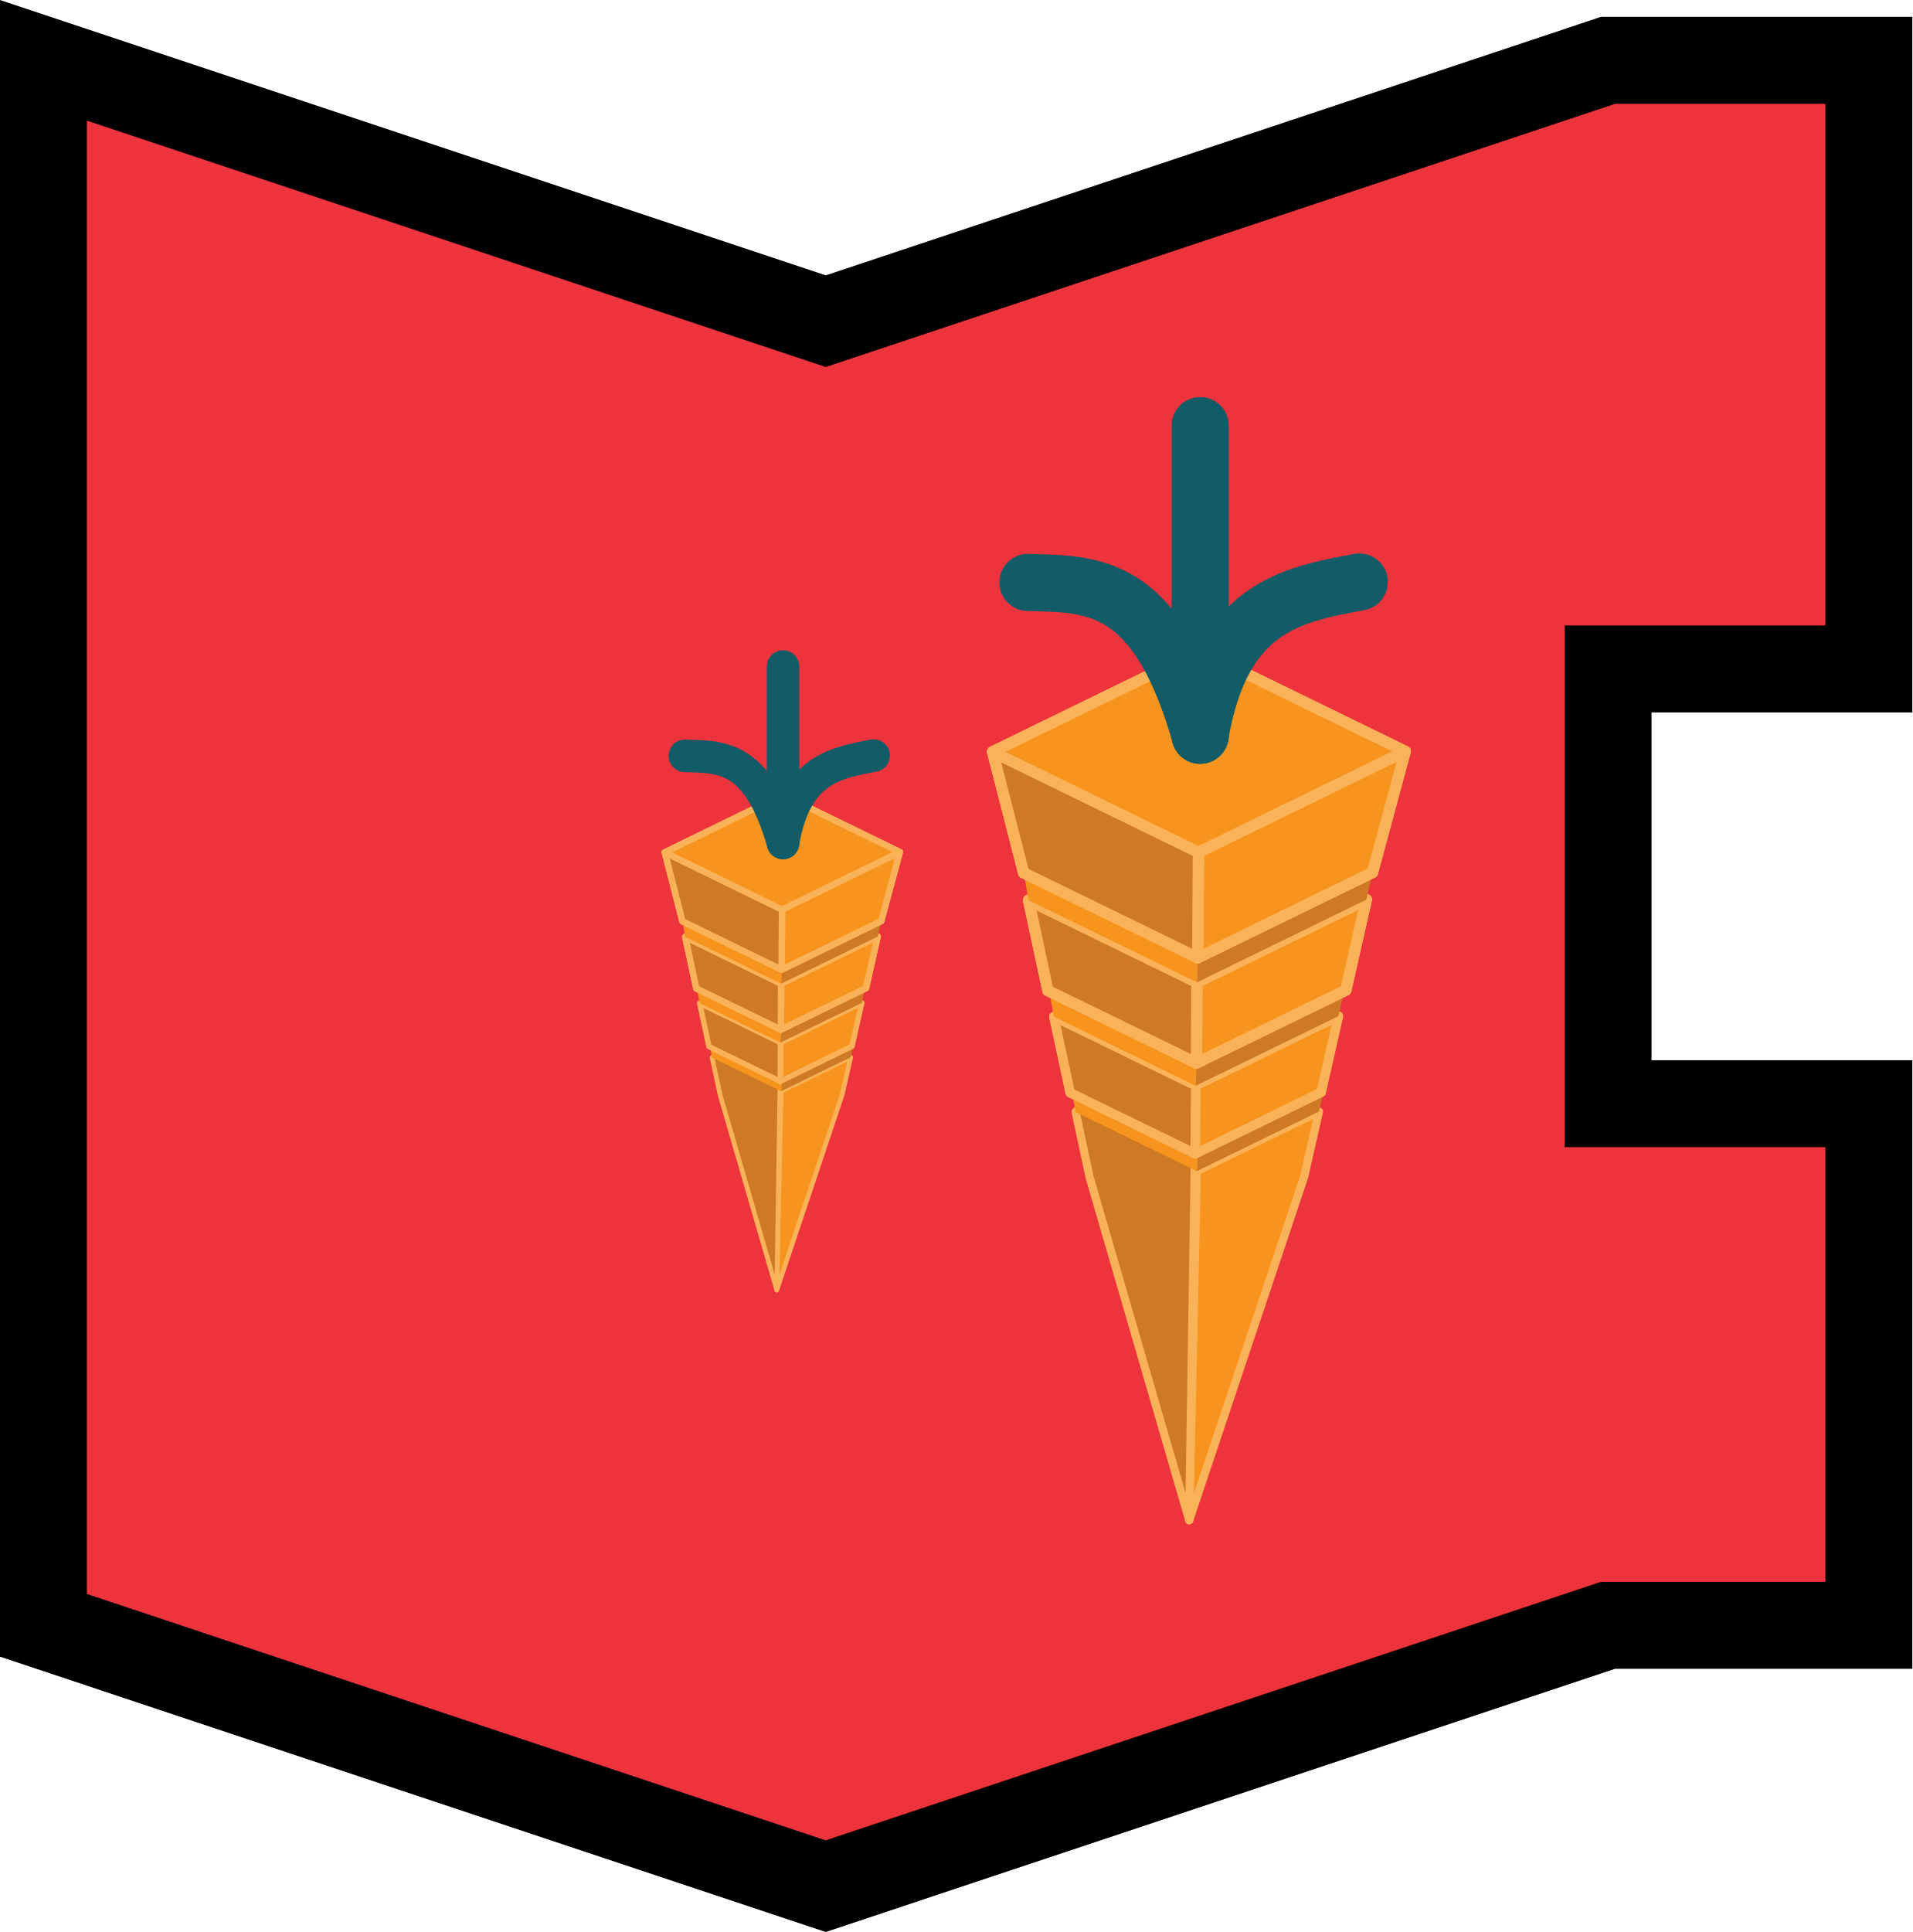
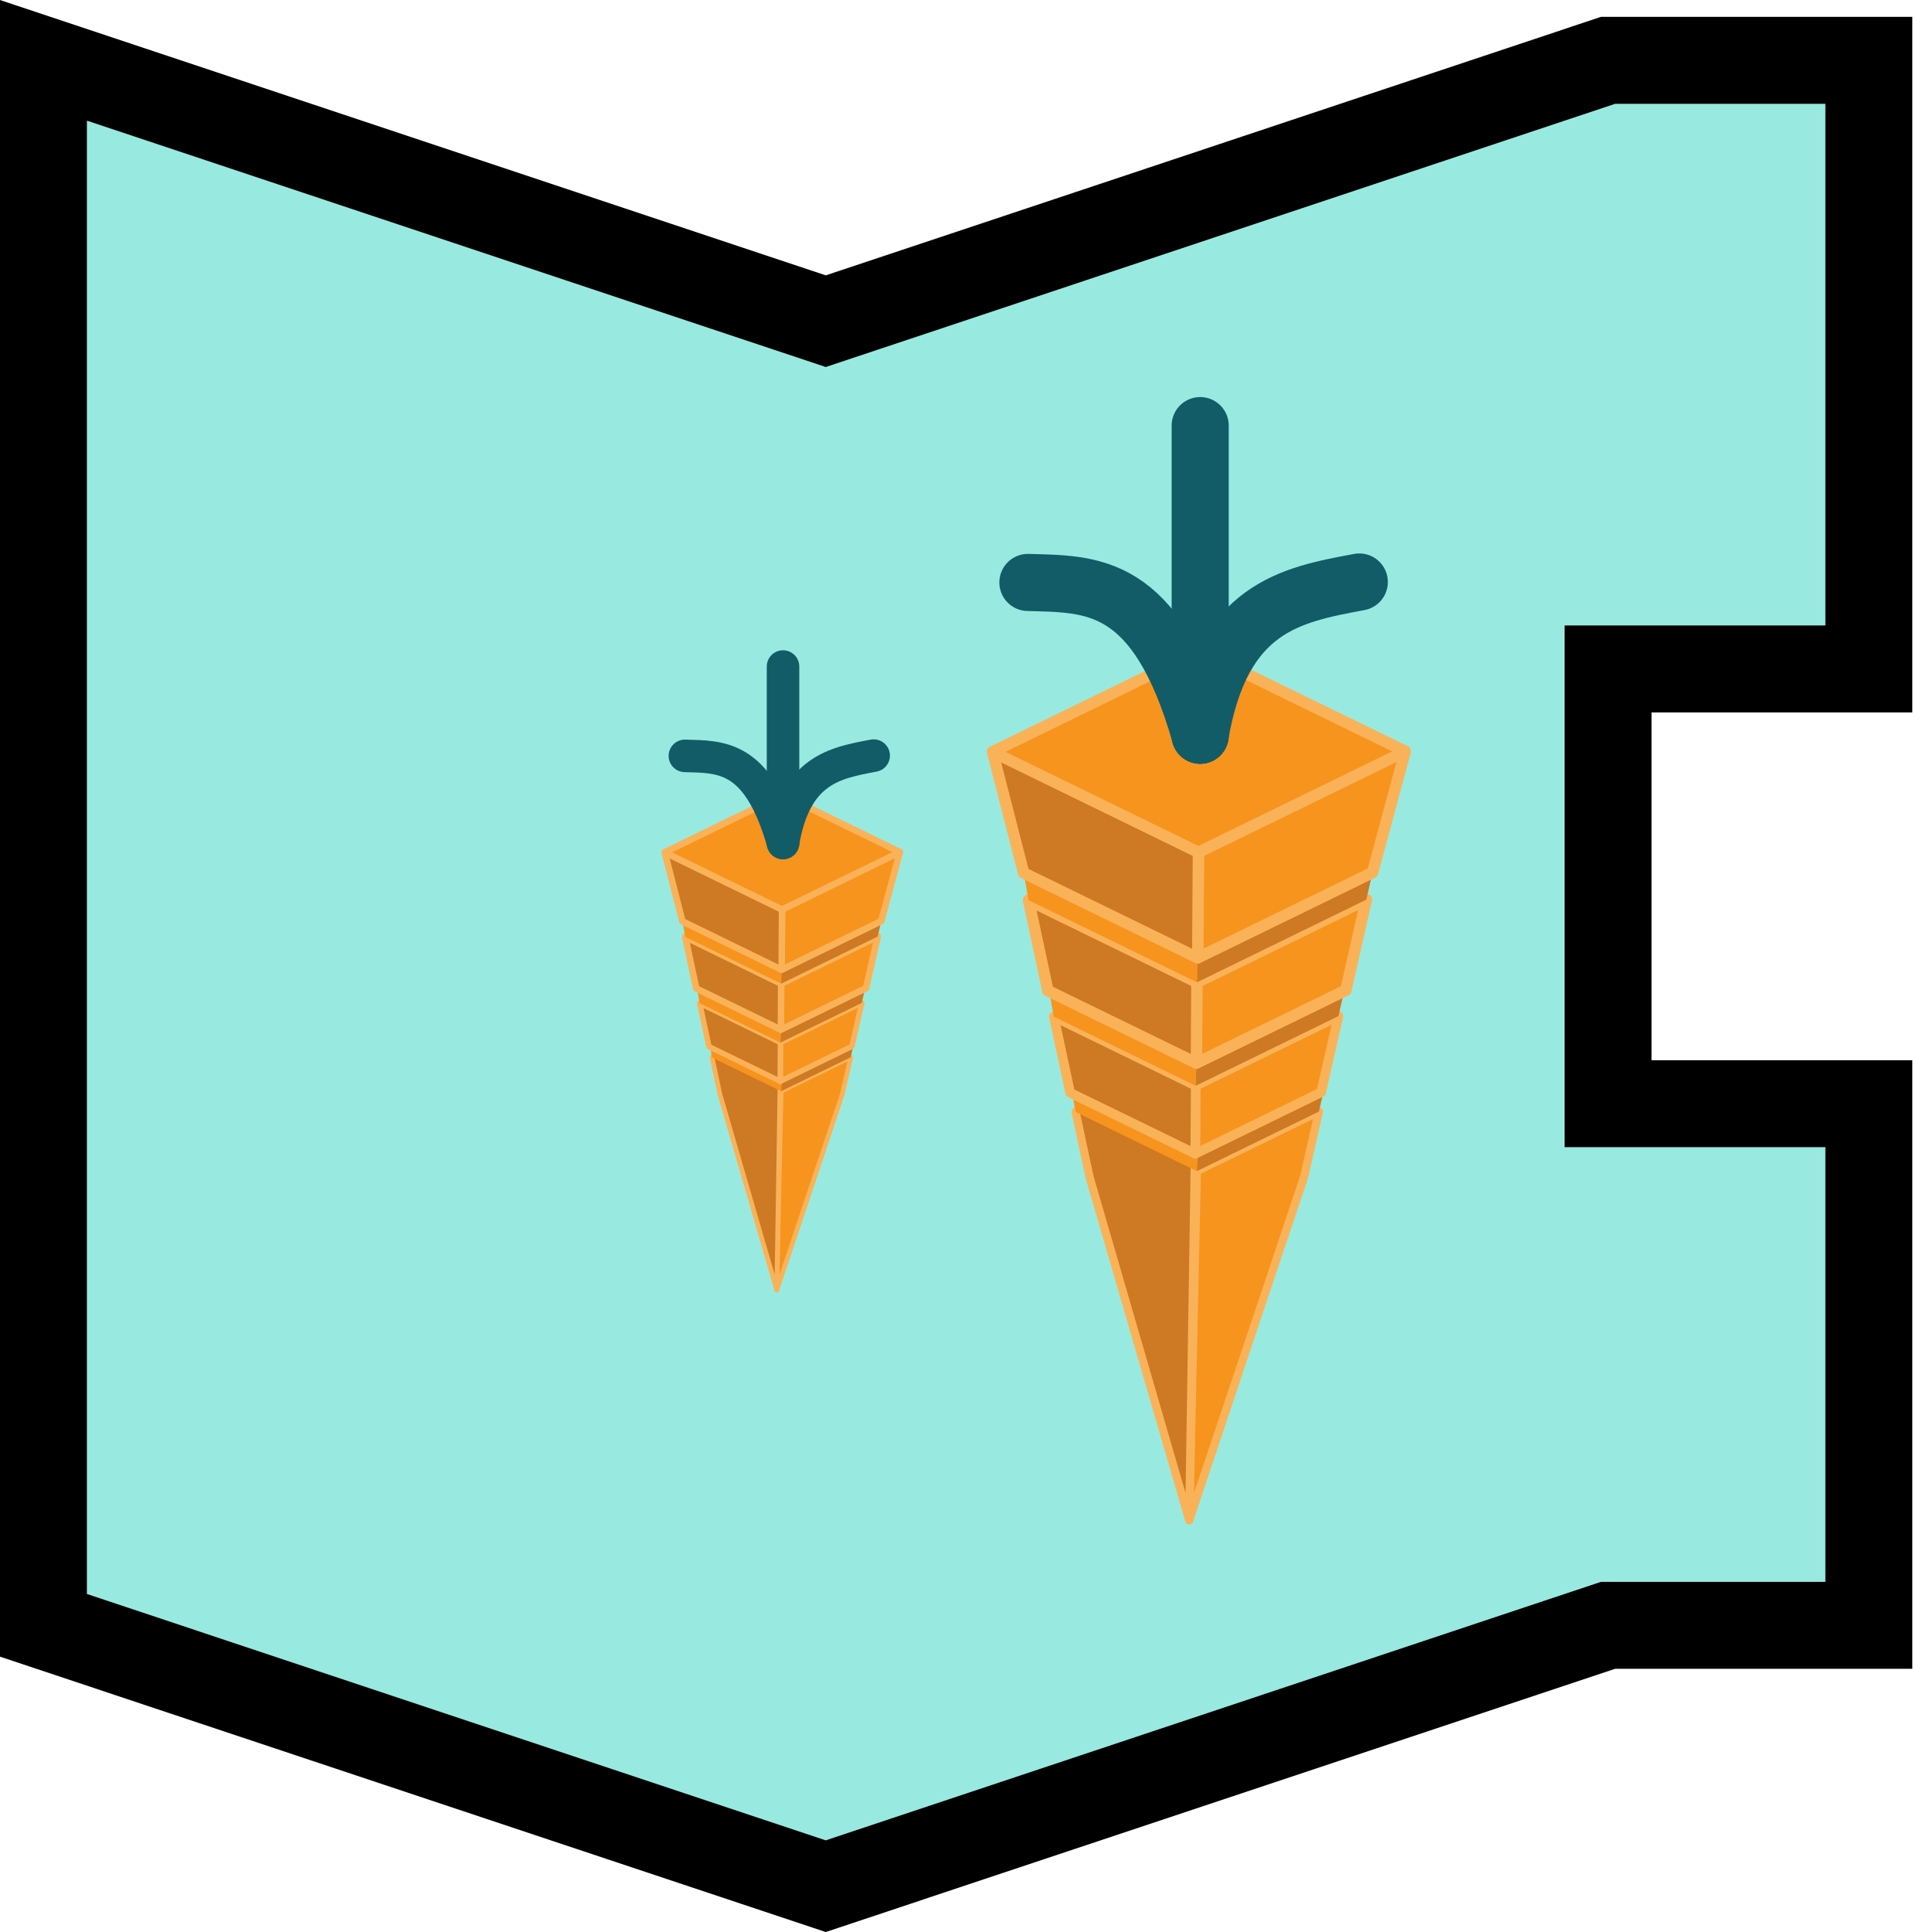
<svg xmlns="http://www.w3.org/2000/svg" width="29.104mm" height="29.396mm" viewBox="0 0 29.104 29.396" version="1.1" id="svg8">
  <defs id="defs2">
    </defs>
  <g id="layer1" transform="translate(-70.77604,-1.728107)">
    <g id="g7602">
-       <path id="rect833-2-2" style="fill:#ed333b;stroke:#000000;stroke-width:1.323;stop-color:#000000" d="M 71.437,2.646 V 26.458 l 11.906,3.969 11.906,-3.969 h 3.969 v -7.937 h -3.969 V 11.906 h 3.969 V 2.646 h -3.969 l -11.906,3.969 z" />
+       <path id="rect833-2-2" style="fill:#98eae0;stroke:#000000;stroke-width:1.323;stop-color:#000000;fill-opacity:1" d="M 71.437,2.646 V 26.458 l 11.906,3.969 11.906,-3.969 h 3.969 v -7.937 h -3.969 V 11.906 h 3.969 V 2.646 h -3.969 l -11.906,3.969 z" />
      <text xml:space="preserve" style="font-size:10.583px;line-height:1.25;font-family:sans-serif;text-align:center;word-spacing:0px;text-anchor:middle;fill:#000000;stroke-width:0.265" x="76.121" y="20.354" id="text839-7-0">
        <tspan id="tspan837-8-5" x="76.121" y="20.354" style="font-style:normal;font-variant:normal;font-weight:bold;font-stretch:normal;font-family:sans-serif;-inkscape-font-specification:'sans-serif Bold';text-align:center;text-anchor:middle;fill:#000000;stroke-width:0.265">?</tspan>
      </text>
      <g id="g4386-7-7-1" transform="matrix(0.6679902,0,0,0.6679902,85.25331,50.87625)">
        <g id="g4137-59-7-4-0" transform="matrix(0.7176876,0,0,0.7176876,-0.7342595,24.33837)">
          <path d="m -4.516,-95.487 2.079,-6.21 0.267,-1.178 -2.208,1.077 z" style="fill:#f7941d;fill-opacity:1;fill-rule:evenodd;stroke:#fab259;stroke-width:0.148;stroke-linecap:round;stroke-linejoin:round;stroke-miterlimit:4;stroke-dasharray:none;stroke-opacity:1" id="path3218-7-0-4-1-1-8" />
          <path d="m -6.318,-101.69 -0.252,-1.178 2.211,-2.687 -0.157,10.069 z" style="fill:#ce7923;fill-opacity:1;fill-rule:evenodd;stroke:#fab259;stroke-width:0.148;stroke-linecap:round;stroke-linejoin:round;stroke-miterlimit:4;stroke-dasharray:none;stroke-opacity:1" id="path3220-4-6-9-1-8-5" />
          <path style="fill:#ce7923;fill-opacity:1;stroke:none;stroke-width:0.007px;stroke-linecap:butt;stroke-linejoin:miter;stroke-opacity:1" d="m -4.367,-102.118 -0.011,0.32 2.208,-1.077 0.081,-0.354 z" id="path8199-2-3-8-0-5-5-0" />
          <path style="fill:#f7941d;fill-opacity:1;stroke:none;stroke-width:0.007px;stroke-linecap:butt;stroke-linejoin:miter;stroke-opacity:1" d="m -4.378,-101.798 0.011,-0.32 -2.268,-1.106 0.064,0.357 2.193,1.069" id="path8201-6-0-9-91-9-9-6" />
        </g>
        <g id="g4137-7-7-4" transform="matrix(0.8394369,0,0,0.8394369,-0.2170871,35.62498)">
          <path d="m -4.384,-100.747 1.947,-0.95 0.267,-1.178 -2.208,1.077 z" style="fill:#f7941d;fill-opacity:1;fill-rule:evenodd;stroke:#fab259;stroke-width:0.148;stroke-linecap:round;stroke-linejoin:round;stroke-miterlimit:4;stroke-dasharray:none;stroke-opacity:1" id="path3218-7-0-7-53-6" />
          <path d="m -6.318,-101.69 -0.252,-1.178 2.193,1.069 -0.007,1.051 z" style="fill:#ce7923;fill-opacity:1;fill-rule:evenodd;stroke:#fab259;stroke-width:0.148;stroke-linecap:round;stroke-linejoin:round;stroke-miterlimit:4;stroke-dasharray:none;stroke-opacity:1" id="path3220-4-6-6-8-2" />
          <path style="fill:#ce7923;fill-opacity:1;stroke:none;stroke-width:0.007px;stroke-linecap:butt;stroke-linejoin:miter;stroke-opacity:1" d="m -4.367,-102.118 -0.011,0.32 2.208,-1.077 0.081,-0.354 z" id="path8199-2-3-8-7-83-5" />
          <path style="fill:#f7941d;fill-opacity:1;stroke:none;stroke-width:0.007px;stroke-linecap:butt;stroke-linejoin:miter;stroke-opacity:1" d="m -4.378,-101.798 0.011,-0.32 -2.268,-1.106 0.064,0.357 2.193,1.069" id="path8201-6-0-9-3-1-8" />
        </g>
        <path d="m -5.809,-51.063 1.94,-0.946 0.008,-1.3 -2.199,1.073 z" style="fill:#3e9150;fill-opacity:1;fill-rule:evenodd;stroke:#fab259;stroke-width:0.147;stroke-linecap:round;stroke-linejoin:round;stroke-miterlimit:4;stroke-dasharray:none;stroke-opacity:1" id="path3212-2-6-89-6" />
        <path d="m -3.869,-52.009 0.008,-1.3 2.184,1.065 -0.266,1.174 z" style="fill:#b0dc66;fill-opacity:1;fill-rule:evenodd;stroke:#fab259;stroke-width:0.147;stroke-linecap:round;stroke-linejoin:round;stroke-miterlimit:4;stroke-dasharray:none;stroke-opacity:1" id="path3214-5-5-6-2" />
        <path d="m -5.809,-51.063 1.94,-0.946 1.926,0.94 -1.94,0.946 z" style="fill:#dadf55;fill-opacity:1;fill-rule:evenodd;stroke:#fab259;stroke-width:0.147;stroke-linecap:round;stroke-linejoin:round;stroke-miterlimit:4;stroke-dasharray:none;stroke-opacity:1" id="path3216-4-6-4-8" />
        <path d="m -3.883,-50.123 1.94,-0.946 0.266,-1.174 -2.199,1.073 z" style="fill:#f7941d;fill-opacity:1;fill-rule:evenodd;stroke:#fab259;stroke-width:0.147;stroke-linecap:round;stroke-linejoin:round;stroke-miterlimit:4;stroke-dasharray:none;stroke-opacity:1" id="path3218-7-3-33-4" />
        <path d="m -5.809,-51.063 -0.251,-1.173 2.184,1.065 -0.006,1.047 z" style="fill:#ce7923;fill-opacity:1;fill-rule:evenodd;stroke:#fab259;stroke-width:0.147;stroke-linecap:round;stroke-linejoin:round;stroke-miterlimit:4;stroke-dasharray:none;stroke-opacity:1" id="path3220-4-9-3-7" />
        <path d="m -6.06,-52.236 2.199,-1.073 2.184,1.065 -2.199,1.073 z" style="fill:#f7941d;fill-opacity:1;fill-rule:evenodd;stroke:#fab259;stroke-width:0.147;stroke-linecap:round;stroke-linejoin:round;stroke-miterlimit:4;stroke-dasharray:none;stroke-opacity:1" id="path3222-4-4-8-2" />
        <path style="fill:#ce7923;fill-opacity:1;stroke:none;stroke-width:0.007px;stroke-linecap:butt;stroke-linejoin:miter;stroke-opacity:1" d="m -3.865,-51.489 -0.011,0.319 2.199,-1.073 0.081,-0.353 z" id="path8199-2-3-81-6-4" />
        <path style="fill:#f7941d;fill-opacity:1;stroke:none;stroke-width:0.007px;stroke-linecap:butt;stroke-linejoin:miter;stroke-opacity:1" d="m -3.876,-51.17 0.011,-0.319 -2.259,-1.102 0.064,0.355 2.184,1.065" id="path8201-6-0-2-0-0" />
        <path d="m -6.124,-52.591 2.269,-1.107 0.011,-1.773 -2.683,1.309 z" style="fill:#3e9150;fill-opacity:1;fill-rule:evenodd;stroke:#fab259;stroke-width:0.147;stroke-linecap:round;stroke-linejoin:round;stroke-miterlimit:4;stroke-dasharray:none;stroke-opacity:1" id="path3232-7-9-48-6" />
        <path d="m -3.855,-53.698 0.011,-1.773 2.671,1.303 -0.424,1.572 z" style="fill:#b0dc66;fill-opacity:1;fill-rule:evenodd;stroke:#fab259;stroke-width:0.147;stroke-linecap:round;stroke-linejoin:round;stroke-miterlimit:4;stroke-dasharray:none;stroke-opacity:1" id="path3234-8-3-8-2" />
        <path d="m -6.124,-52.591 2.269,-1.107 2.259,1.102 -2.269,1.107 z" style="fill:#dadf55;fill-opacity:1;fill-rule:evenodd;stroke:#fab259;stroke-width:0.147;stroke-linecap:round;stroke-linejoin:round;stroke-miterlimit:4;stroke-dasharray:none;stroke-opacity:1" id="path3236-6-9-8-9" />
        <path d="m -3.865,-51.489 2.269,-1.107 0.424,-1.572 -2.683,1.309 z" style="fill:#f7941d;fill-opacity:1;fill-rule:evenodd;stroke:#fab259;stroke-width:0.147;stroke-linecap:round;stroke-linejoin:round;stroke-miterlimit:4;stroke-dasharray:none;stroke-opacity:1" id="path3238-8-0-9-9" />
        <path d="m -6.124,-52.591 -0.403,-1.571 2.671,1.303 -0.009,1.37 z" style="fill:#ce7923;fill-opacity:1;fill-rule:evenodd;stroke:#fab259;stroke-width:0.147;stroke-linecap:round;stroke-linejoin:round;stroke-miterlimit:4;stroke-dasharray:none;stroke-opacity:1" id="path3240-8-8-7-0" />
        <path d="m -6.527,-54.161 2.683,-1.309 2.671,1.303 -2.683,1.309 z" style="fill:#f7941d;fill-opacity:1;fill-rule:evenodd;stroke:#fab259;stroke-width:0.147;stroke-linecap:round;stroke-linejoin:round;stroke-miterlimit:4;stroke-dasharray:none;stroke-opacity:1" id="path3242-4-8-76-8" />
        <path style="fill:none;stroke:#125c68;stroke-width:0.741;stroke-linecap:round;stroke-linejoin:round;stroke-miterlimit:4;stroke-dasharray:none;stroke-opacity:1" d="m -3.833,-58.394 v 4.018" id="path8697-1-3-5-4-1" />
        <path style="fill:none;stroke:#125c68;stroke-width:0.741;stroke-linecap:round;stroke-linejoin:round;stroke-miterlimit:4;stroke-dasharray:none;stroke-opacity:1" d="m -1.768,-56.365 c -0.889,0.167 -1.781,0.325 -2.066,1.988" id="path8699-8-1-0-3-3" />
        <path style="fill:none;stroke:#125c68;stroke-width:0.741;stroke-linecap:round;stroke-linejoin:round;stroke-miterlimit:4;stroke-dasharray:none;stroke-opacity:1" d="m -6.069,-56.359 c 0.827,0.024 1.663,-0.024 2.236,1.982" id="path8701-7-4-9-0-1" />
      </g>
      <g id="g4386-7-6-3-1" transform="matrix(1.172639,0,0,1.172639,93.53627,76.67906)">
        <g id="g4137-59-7-3-0-0" transform="matrix(0.7176876,0,0,0.7176876,-0.7342595,24.33837)">
          <path d="m -4.516,-95.487 2.079,-6.21 0.267,-1.178 -2.208,1.077 z" style="fill:#f7941d;fill-opacity:1;fill-rule:evenodd;stroke:#fab259;stroke-width:0.148;stroke-linecap:round;stroke-linejoin:round;stroke-miterlimit:4;stroke-dasharray:none;stroke-opacity:1" id="path3218-7-0-4-1-8-9-3" />
          <path d="m -6.318,-101.69 -0.252,-1.178 2.211,-2.687 -0.157,10.069 z" style="fill:#ce7923;fill-opacity:1;fill-rule:evenodd;stroke:#fab259;stroke-width:0.148;stroke-linecap:round;stroke-linejoin:round;stroke-miterlimit:4;stroke-dasharray:none;stroke-opacity:1" id="path3220-4-6-9-1-5-2-4" />
          <path style="fill:#ce7923;fill-opacity:1;stroke:none;stroke-width:0.007px;stroke-linecap:butt;stroke-linejoin:miter;stroke-opacity:1" d="m -4.367,-102.118 -0.011,0.32 2.208,-1.077 0.081,-0.354 z" id="path8199-2-3-8-0-5-6-5-0" />
          <path style="fill:#f7941d;fill-opacity:1;stroke:none;stroke-width:0.007px;stroke-linecap:butt;stroke-linejoin:miter;stroke-opacity:1" d="m -4.378,-101.798 0.011,-0.32 -2.268,-1.106 0.064,0.357 2.193,1.069" id="path8201-6-0-9-91-9-1-4-3" />
        </g>
        <g id="g4137-7-1-0-9" transform="matrix(0.8394369,0,0,0.8394369,-0.2170871,35.62498)">
          <path d="m -4.384,-100.747 1.947,-0.95 0.267,-1.178 -2.208,1.077 z" style="fill:#f7941d;fill-opacity:1;fill-rule:evenodd;stroke:#fab259;stroke-width:0.148;stroke-linecap:round;stroke-linejoin:round;stroke-miterlimit:4;stroke-dasharray:none;stroke-opacity:1" id="path3218-7-0-7-5-5-1" />
          <path d="m -6.318,-101.69 -0.252,-1.178 2.193,1.069 -0.007,1.051 z" style="fill:#ce7923;fill-opacity:1;fill-rule:evenodd;stroke:#fab259;stroke-width:0.148;stroke-linecap:round;stroke-linejoin:round;stroke-miterlimit:4;stroke-dasharray:none;stroke-opacity:1" id="path3220-4-6-6-9-9-9" />
          <path style="fill:#ce7923;fill-opacity:1;stroke:none;stroke-width:0.007px;stroke-linecap:butt;stroke-linejoin:miter;stroke-opacity:1" d="m -4.367,-102.118 -0.011,0.32 2.208,-1.077 0.081,-0.354 z" id="path8199-2-3-8-7-8-4-6" />
          <path style="fill:#f7941d;fill-opacity:1;stroke:none;stroke-width:0.007px;stroke-linecap:butt;stroke-linejoin:miter;stroke-opacity:1" d="m -4.378,-101.798 0.011,-0.32 -2.268,-1.106 0.064,0.357 2.193,1.069" id="path8201-6-0-9-3-4-6-9" />
        </g>
        <path d="m -5.809,-51.063 1.94,-0.946 0.008,-1.3 -2.199,1.073 z" style="fill:#3e9150;fill-opacity:1;fill-rule:evenodd;stroke:#fab259;stroke-width:0.147;stroke-linecap:round;stroke-linejoin:round;stroke-miterlimit:4;stroke-dasharray:none;stroke-opacity:1" id="path3212-2-6-8-9-3" />
        <path d="m -3.869,-52.009 0.008,-1.3 2.184,1.065 -0.266,1.174 z" style="fill:#b0dc66;fill-opacity:1;fill-rule:evenodd;stroke:#fab259;stroke-width:0.147;stroke-linecap:round;stroke-linejoin:round;stroke-miterlimit:4;stroke-dasharray:none;stroke-opacity:1" id="path3214-5-5-1-2-3" />
        <path d="m -5.809,-51.063 1.94,-0.946 1.926,0.94 -1.94,0.946 z" style="fill:#dadf55;fill-opacity:1;fill-rule:evenodd;stroke:#fab259;stroke-width:0.147;stroke-linecap:round;stroke-linejoin:round;stroke-miterlimit:4;stroke-dasharray:none;stroke-opacity:1" id="path3216-4-6-0-2-8" />
        <path d="m -3.883,-50.123 1.94,-0.946 0.266,-1.174 -2.199,1.073 z" style="fill:#f7941d;fill-opacity:1;fill-rule:evenodd;stroke:#fab259;stroke-width:0.147;stroke-linecap:round;stroke-linejoin:round;stroke-miterlimit:4;stroke-dasharray:none;stroke-opacity:1" id="path3218-7-3-3-4-0" />
        <path d="m -5.809,-51.063 -0.251,-1.173 2.184,1.065 -0.006,1.047 z" style="fill:#ce7923;fill-opacity:1;fill-rule:evenodd;stroke:#fab259;stroke-width:0.147;stroke-linecap:round;stroke-linejoin:round;stroke-miterlimit:4;stroke-dasharray:none;stroke-opacity:1" id="path3220-4-9-0-7-5" />
        <path d="m -6.06,-52.236 2.199,-1.073 2.184,1.065 -2.199,1.073 z" style="fill:#f7941d;fill-opacity:1;fill-rule:evenodd;stroke:#fab259;stroke-width:0.147;stroke-linecap:round;stroke-linejoin:round;stroke-miterlimit:4;stroke-dasharray:none;stroke-opacity:1" id="path3222-4-4-4-7-6" />
        <path style="fill:#ce7923;fill-opacity:1;stroke:none;stroke-width:0.007px;stroke-linecap:butt;stroke-linejoin:miter;stroke-opacity:1" d="m -3.865,-51.489 -0.011,0.319 2.199,-1.073 0.081,-0.353 z" id="path8199-2-3-81-4-5-6" />
        <path style="fill:#f7941d;fill-opacity:1;stroke:none;stroke-width:0.007px;stroke-linecap:butt;stroke-linejoin:miter;stroke-opacity:1" d="m -3.876,-51.17 0.011,-0.319 -2.259,-1.102 0.064,0.355 2.184,1.065" id="path8201-6-0-2-4-4-4" />
        <path d="m -6.124,-52.591 2.269,-1.107 0.011,-1.773 -2.683,1.309 z" style="fill:#3e9150;fill-opacity:1;fill-rule:evenodd;stroke:#fab259;stroke-width:0.147;stroke-linecap:round;stroke-linejoin:round;stroke-miterlimit:4;stroke-dasharray:none;stroke-opacity:1" id="path3232-7-9-4-8-0" />
        <path d="m -3.855,-53.698 0.011,-1.773 2.671,1.303 -0.424,1.572 z" style="fill:#b0dc66;fill-opacity:1;fill-rule:evenodd;stroke:#fab259;stroke-width:0.147;stroke-linecap:round;stroke-linejoin:round;stroke-miterlimit:4;stroke-dasharray:none;stroke-opacity:1" id="path3234-8-3-7-1-0" />
        <path d="m -6.124,-52.591 2.269,-1.107 2.259,1.102 -2.269,1.107 z" style="fill:#dadf55;fill-opacity:1;fill-rule:evenodd;stroke:#fab259;stroke-width:0.147;stroke-linecap:round;stroke-linejoin:round;stroke-miterlimit:4;stroke-dasharray:none;stroke-opacity:1" id="path3236-6-9-6-2-4" />
        <path d="m -3.865,-51.489 2.269,-1.107 0.424,-1.572 -2.683,1.309 z" style="fill:#f7941d;fill-opacity:1;fill-rule:evenodd;stroke:#fab259;stroke-width:0.147;stroke-linecap:round;stroke-linejoin:round;stroke-miterlimit:4;stroke-dasharray:none;stroke-opacity:1" id="path3238-8-0-3-8-6" />
        <path d="m -6.124,-52.591 -0.403,-1.571 2.671,1.303 -0.009,1.37 z" style="fill:#ce7923;fill-opacity:1;fill-rule:evenodd;stroke:#fab259;stroke-width:0.147;stroke-linecap:round;stroke-linejoin:round;stroke-miterlimit:4;stroke-dasharray:none;stroke-opacity:1" id="path3240-8-8-1-9-2" />
        <path d="m -6.527,-54.161 2.683,-1.309 2.671,1.303 -2.683,1.309 z" style="fill:#f7941d;fill-opacity:1;fill-rule:evenodd;stroke:#fab259;stroke-width:0.147;stroke-linecap:round;stroke-linejoin:round;stroke-miterlimit:4;stroke-dasharray:none;stroke-opacity:1" id="path3242-4-8-7-3-6" />
        <path style="fill:none;stroke:#125c68;stroke-width:0.741;stroke-linecap:round;stroke-linejoin:round;stroke-miterlimit:4;stroke-dasharray:none;stroke-opacity:1" d="m -3.833,-58.394 v 4.018" id="path8697-1-3-5-5-6-7" />
        <path style="fill:none;stroke:#125c68;stroke-width:0.741;stroke-linecap:round;stroke-linejoin:round;stroke-miterlimit:4;stroke-dasharray:none;stroke-opacity:1" d="m -1.768,-56.365 c -0.889,0.167 -1.781,0.325 -2.066,1.988" id="path8699-8-1-0-9-8-5" />
        <path style="fill:none;stroke:#125c68;stroke-width:0.741;stroke-linecap:round;stroke-linejoin:round;stroke-miterlimit:4;stroke-dasharray:none;stroke-opacity:1" d="m -6.069,-56.359 c 0.827,0.024 1.663,-0.024 2.236,1.982" id="path8701-7-4-9-6-0-6" />
      </g>
    </g>
  </g>
</svg>
